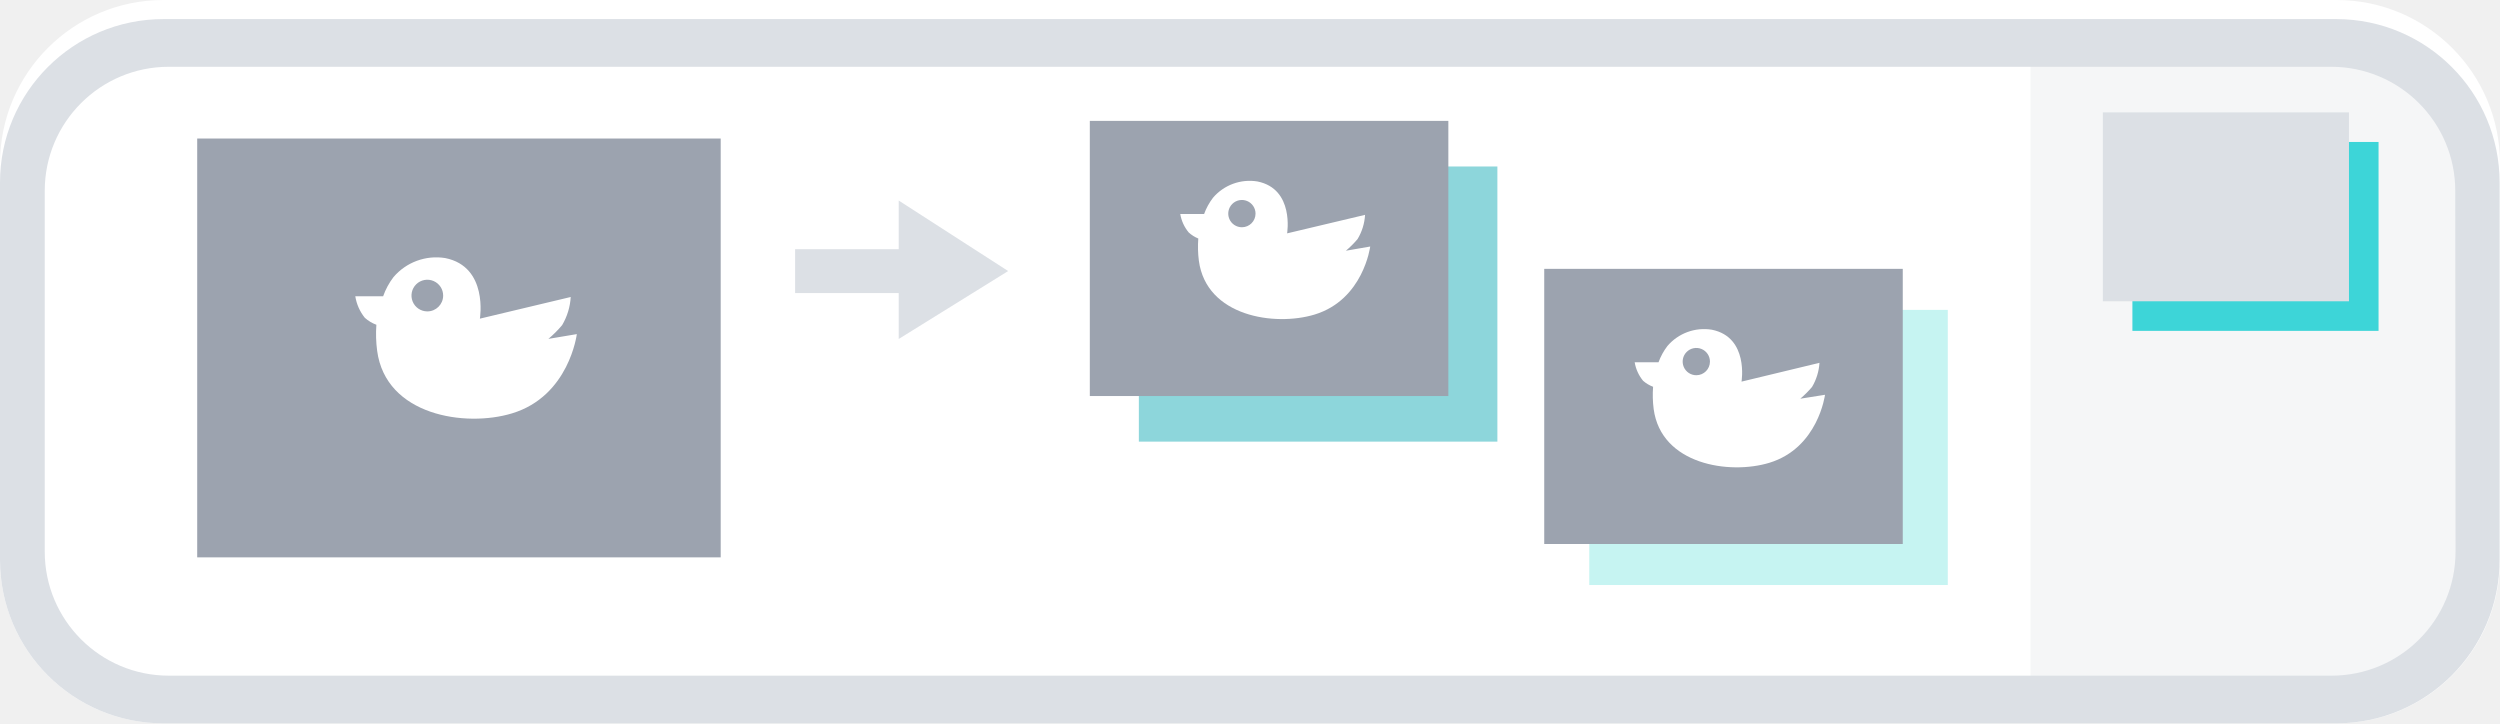
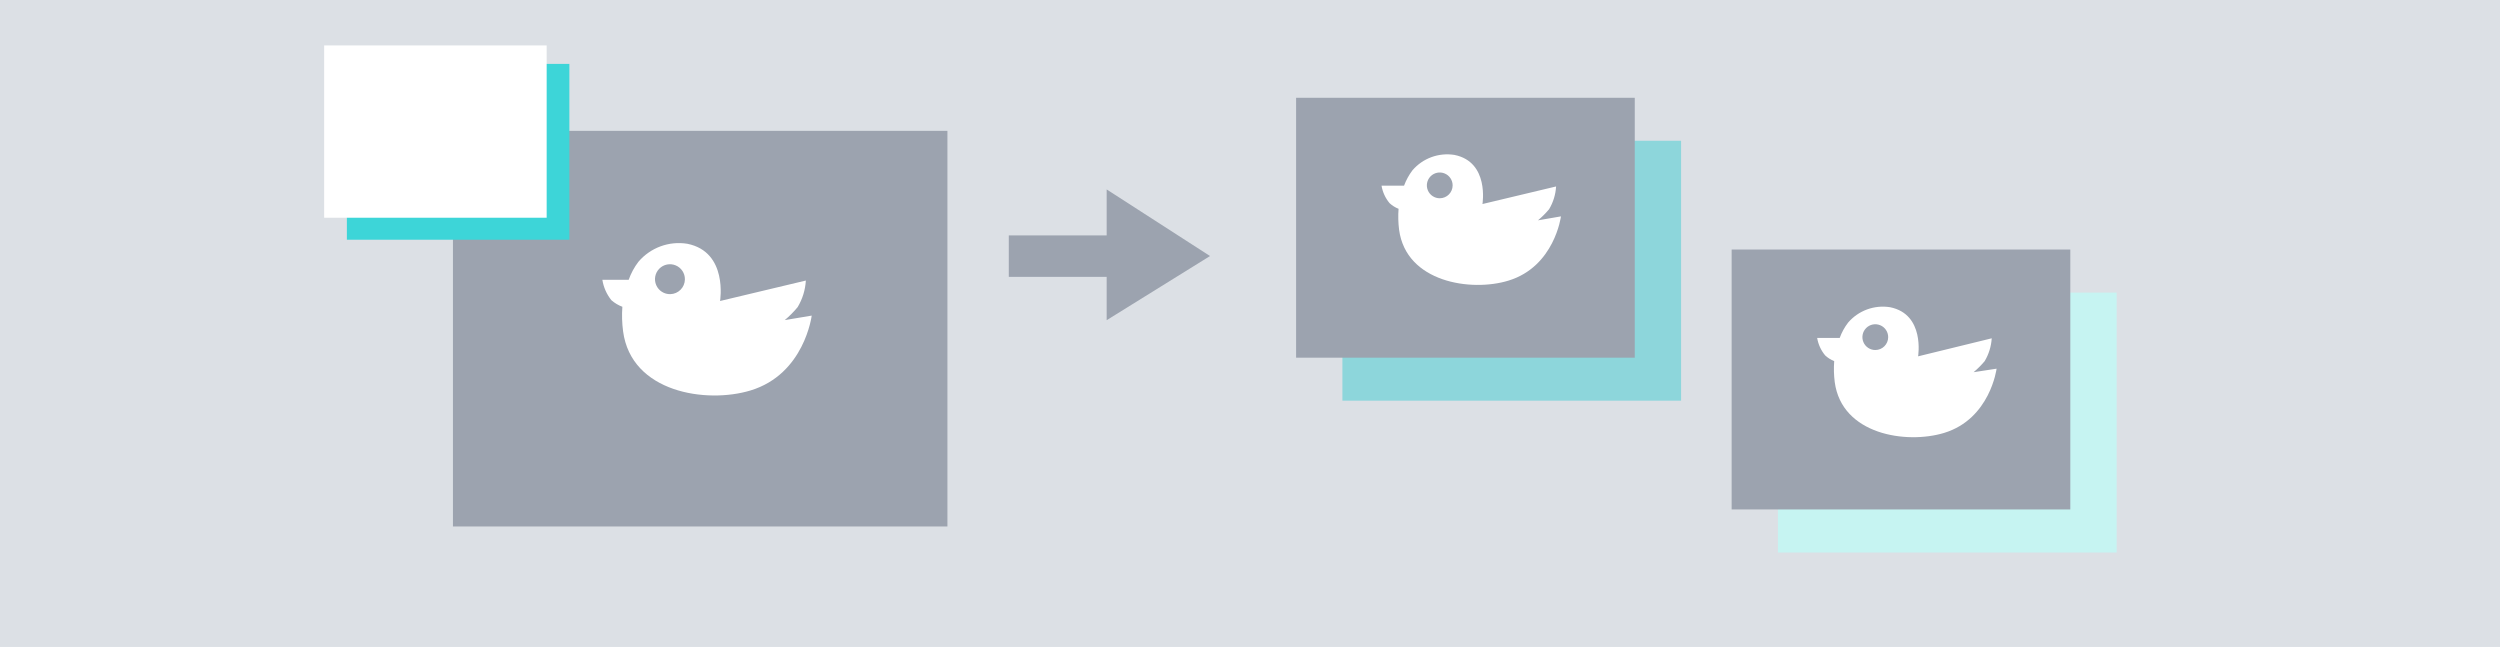
- <svg xmlns="http://www.w3.org/2000/svg" viewBox="0 0 262.04 75.82">
+ <svg xmlns="http://www.w3.org/2000/svg" viewBox="0 0 277.41 71.79">
  <defs>
-     <style>.cls-1{fill:#fff;}.cls-2{fill:#f5f6f7;}.cls-3{fill:#dce0e5;}.cls-4{fill:#3dd5d8;}.cls-5{fill:#8dd6db;}.cls-6{fill:#c6f4f2;}.cls-7{fill:#9ca3af;}</style>
+     <style>.cls-1{fill:#dce0e5;}.cls-2{fill:#9ca3af;}.cls-3{fill:#fff;}.cls-4{fill:#8dd6db;}.cls-5{fill:#c6f4f2;}.cls-6{fill:#3dd5d8;}</style>
  </defs>
  <g id="レイヤー_2" data-name="レイヤー 2">
    <g id="レイヤー_2-2" data-name="レイヤー 2">
-       <rect class="cls-1" width="262.04" height="73.82" rx="17.14" />
-       <path class="cls-2" d="M246.52,71.61H212.83V2.44h33.69c7.1,0,12.86,6.32,12.86,14.11v41C259.38,65.29,253.62,71.61,246.52,71.61Z" />
-       <rect class="cls-1" y="2" width="262.04" height="73.82" rx="17.14" />
-       <path class="cls-2" d="M246.52,73.6H212.83V4.43h33.69c7.1,0,12.86,6.32,12.86,14.11v41C259.38,67.29,253.62,73.6,246.52,73.6Z" />
-       <path class="cls-3" d="M244.9,2H17.14A17.14,17.14,0,0,0,0,19.14V58.68A17.14,17.14,0,0,0,17.14,75.82H244.9A17.14,17.14,0,0,0,262,58.68V19.14A17.14,17.14,0,0,0,244.9,2Zm12.48,55.82a13,13,0,0,1-13,13H17.69a13,13,0,0,1-13-13V20a13,13,0,0,1,13-13H244.35a13,13,0,0,1,13,13Z" />
+       <rect class="cls-1" width="277.41" height="71.79" />
    </g>
    <g id="レイヤー_1-2" data-name="レイヤー 1">
-       <rect class="cls-4" x="223.51" y="14.88" width="25.8" height="19.8" />
-       <rect class="cls-5" x="119.37" y="17.45" width="37.58" height="28.84" />
-       <rect class="cls-6" x="166.58" y="32.48" width="37.58" height="28.84" />
-       <rect class="cls-7" x="114.23" y="12.67" width="37.58" height="28.84" />
-       <polygon class="cls-3" points="83.34 26.12 83.34 30.72 94.2 30.72 94.2 35.53 105.67 28.41 94.2 21.02 94.2 26.12 83.34 26.12" />
-       <rect class="cls-7" x="20.67" y="14.52" width="54.87" height="43.9" />
-       <path class="cls-1" d="M57.48,35.52a11.76,11.76,0,0,0,1.44-1.44,6.53,6.53,0,0,0,.9-2.95L50.3,33.4s.91-5.44-3.63-6.35a5.89,5.89,0,0,0-5.43,2,7.33,7.33,0,0,0-1.08,2H37.24a4.79,4.79,0,0,0,1,2.26,3.76,3.76,0,0,0,1.21.73,13.28,13.28,0,0,0,.08,2.72c.9,6.8,9.26,8.05,14.13,6.57,6-1.81,6.8-8.31,6.8-8.31Zm-12.7-2.88A1.66,1.66,0,1,1,46.45,31,1.66,1.66,0,0,1,44.78,32.64Z" />
-       <path class="cls-1" d="M141.07,26.28a9.91,9.91,0,0,0,1.23-1.23,5.52,5.52,0,0,0,.78-2.53l-8.17,1.94s.78-4.66-3.11-5.44a5.05,5.05,0,0,0-4.66,1.71,6.43,6.43,0,0,0-.93,1.7h-2.5a4.07,4.07,0,0,0,.89,1.94,3.37,3.37,0,0,0,1,.63,11.56,11.56,0,0,0,.06,2.33c.78,5.83,7.94,6.91,12.13,5.64,5.12-1.56,5.83-7.13,5.83-7.13Zm-10.89-2.46a1.43,1.43,0,1,1,1.42-1.43A1.43,1.43,0,0,1,130.18,23.82Z" />
-       <rect class="cls-7" x="161.86" y="28.18" width="37.58" height="28.84" />
-       <rect class="cls-3" x="220.41" y="11.78" width="25.8" height="19.8" />
-       <path class="cls-1" d="M188.7,41.79a10.71,10.71,0,0,0,1.23-1.23,5.65,5.65,0,0,0,.78-2.53L182.54,40s.78-4.66-3.11-5.44a5.05,5.05,0,0,0-4.66,1.71,6.43,6.43,0,0,0-.93,1.7h-2.5a4.12,4.12,0,0,0,.88,1.94,3.41,3.41,0,0,0,1.05.63,11.56,11.56,0,0,0,.06,2.33c.78,5.83,7.94,6.91,12.12,5.64,5.13-1.56,5.84-7.13,5.84-7.13Zm-10.89-2.46a1.43,1.43,0,1,1,1.42-1.43A1.43,1.43,0,0,1,177.81,39.33Z" />
+       <polygon class="cls-2" points="111.94 26.12 111.94 30.72 122.8 30.72 122.8 35.53 134.27 28.41 122.8 21.02 122.8 26.12 111.94 26.12" />
+       <rect class="cls-2" x="50.26" y="14.52" width="54.87" height="43.9" />
+       <path class="cls-3" d="M87.08,35.52a11.26,11.26,0,0,0,1.43-1.44,6.46,6.46,0,0,0,.91-2.95L79.9,33.4s.91-5.44-3.63-6.35a5.89,5.89,0,0,0-5.43,2,7.33,7.33,0,0,0-1.08,2H66.84a4.84,4.84,0,0,0,1,2.26,3.91,3.91,0,0,0,1.22.73,13.28,13.28,0,0,0,.08,2.72c.9,6.8,9.25,8.05,14.13,6.57,6-1.81,6.8-8.31,6.8-8.31Zm-12.7-2.88A1.66,1.66,0,1,1,76,31,1.66,1.66,0,0,1,74.38,32.64Z" />
+       <rect class="cls-4" x="148.96" y="15.62" width="37.58" height="28.84" />
+       <rect class="cls-2" x="143.82" y="10.85" width="37.58" height="28.84" />
+       <path class="cls-3" d="M170.66,24.45a9.91,9.91,0,0,0,1.23-1.23,5.52,5.52,0,0,0,.78-2.53l-8.17,1.95s.78-4.67-3.11-5.45a5.08,5.08,0,0,0-4.66,1.71,6.72,6.72,0,0,0-.93,1.7h-2.5a4.07,4.07,0,0,0,.89,1.94,3.19,3.19,0,0,0,1,.63,11.54,11.54,0,0,0,.06,2.33c.78,5.83,8,6.91,12.13,5.64,5.12-1.56,5.83-7.13,5.83-7.13ZM159.77,22a1.43,1.43,0,1,1,1.42-1.43A1.43,1.43,0,0,1,159.77,22Z" />
+       <rect class="cls-5" x="197.29" y="32.47" width="37.58" height="28.84" />
+       <rect class="cls-2" x="192.15" y="27.69" width="37.58" height="28.84" />
+       <path class="cls-3" d="M219,41.3a9.91,9.91,0,0,0,1.23-1.23,5.65,5.65,0,0,0,.78-2.53l-8.17,2s.78-4.67-3.11-5.45a5.08,5.08,0,0,0-4.66,1.71,6.43,6.43,0,0,0-.93,1.7h-2.5a4.07,4.07,0,0,0,.89,1.94,3.19,3.19,0,0,0,1,.63,11.56,11.56,0,0,0,.06,2.33c.78,5.83,7.94,6.91,12.13,5.64,5.12-1.56,5.83-7.13,5.83-7.13ZM208.1,38.84a1.43,1.43,0,1,1,1.42-1.43A1.43,1.43,0,0,1,208.1,38.84Z" />
+     </g>
+     <g id="レイヤー_4" data-name="レイヤー 4">
+       <rect class="cls-6" x="38.49" y="7.09" width="24.69" height="19.51" />
+       <rect class="cls-3" x="35.97" y="5.04" width="24.69" height="19.12" />
    </g>
  </g>
</svg>
